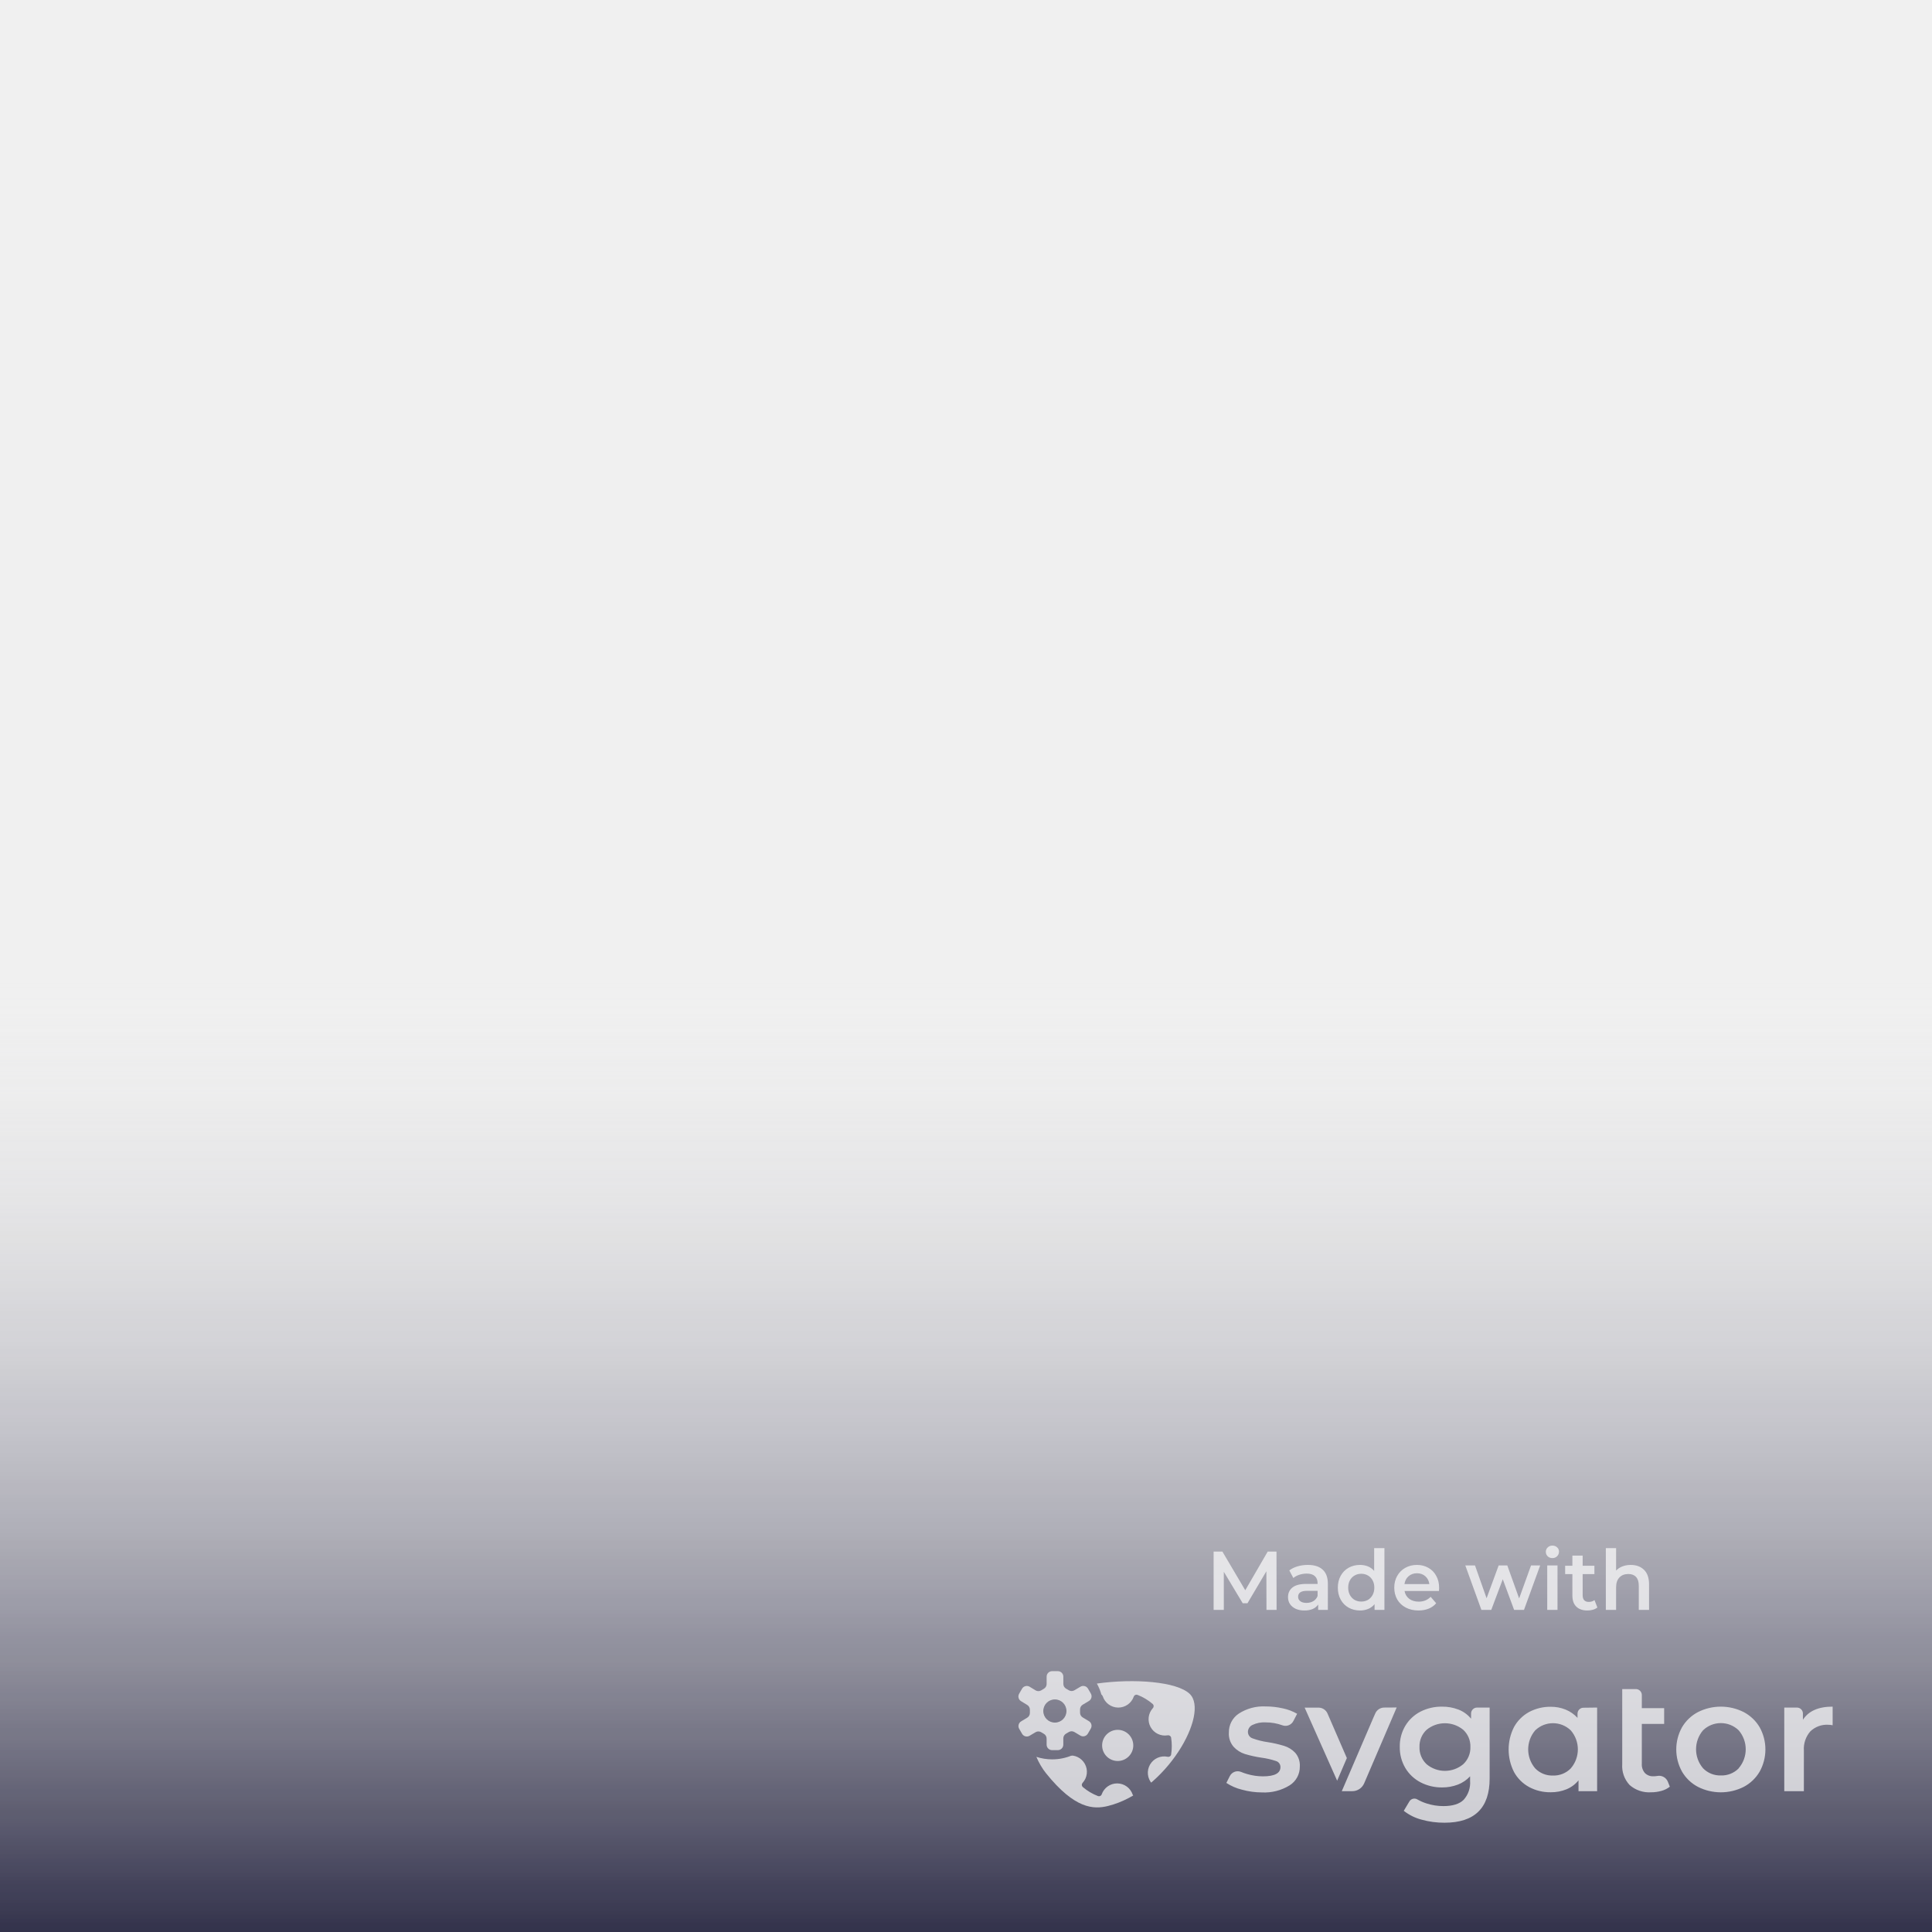
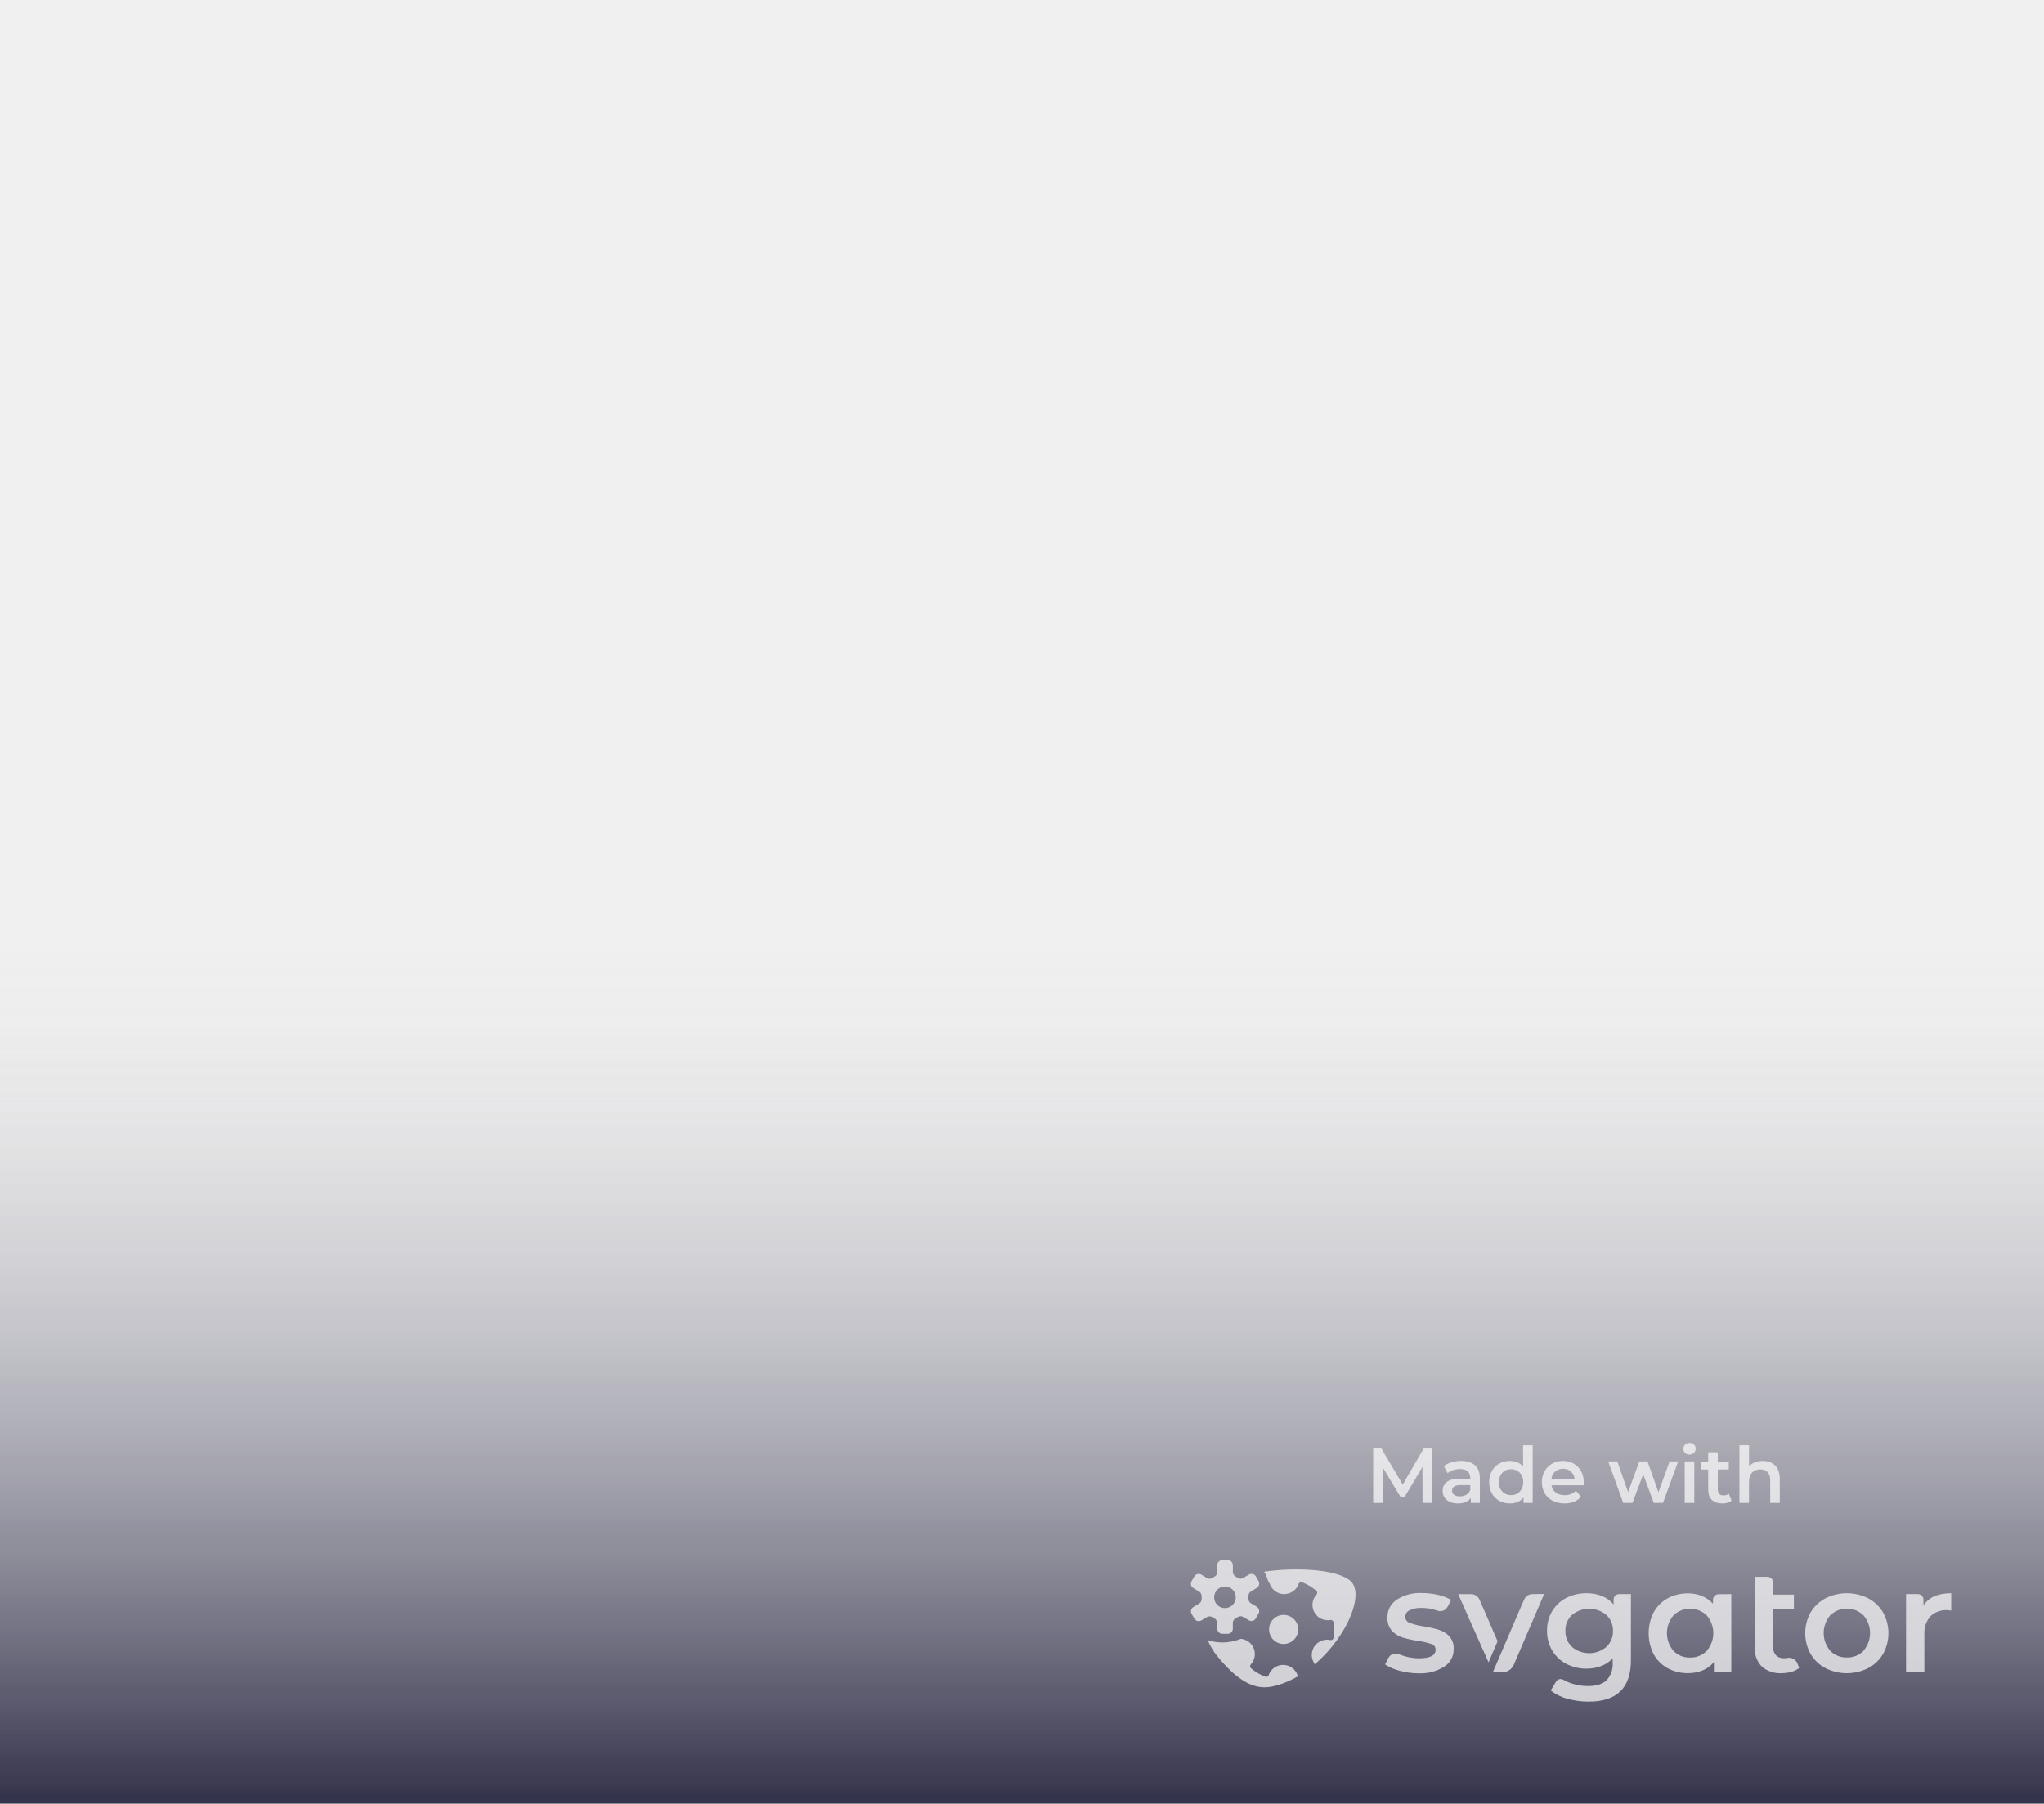
- <svg xmlns="http://www.w3.org/2000/svg" id="ehuS2q4elZr1" viewBox="0 0 800 800" shape-rendering="geometricPrecision" text-rendering="geometricPrecision" project-id="751fd2c6032d4d6887d4ef8693bf07d3" export-id="3ed5ab90b26f41e295ac62d62e12dc77" cached="false">
+ <svg xmlns="http://www.w3.org/2000/svg" id="e9OwXTdPW2S1" viewBox="0 0 1133 1000" shape-rendering="geometricPrecision" text-rendering="geometricPrecision" project-id="ba790b1b00ab401c9b96d44f4756e063" export-id="21e2dd92a40b4c918b6ef51eb252ff99" cached="false">
  <defs>
-     <filter id="ehuS2q4elZr3-filter" x="-150%" y="-150%" width="400%" height="400%">
-       <feComponentTransfer id="ehuS2q4elZr3-filter-opacity-0" result="result">
-         <feFuncA id="ehuS2q4elZr3-filter-opacity-0-A" type="table" tableValues="0 1" />
-       </feComponentTransfer>
-     </filter>
-     <filter id="ehuS2q4elZr5-filter" x="-150%" y="-150%" width="400%" height="400%">
-       <feGaussianBlur id="ehuS2q4elZr5-filter-blur-0" stdDeviation="1,0" result="result" />
-     </filter>
-     <linearGradient id="ehuS2q4elZr7-fill" x1="0.5" y1="0" x2="0.5" y2="1" spreadMethod="pad" gradientUnits="objectBoundingBox" gradientTransform="translate(0 0)">
-       <stop id="ehuS2q4elZr7-fill-0" offset="0%" stop-color="rgba(255,255,255,0)" />
-       <stop id="ehuS2q4elZr7-fill-1" offset="100%" stop-color="#010022" />
+     <linearGradient id="e9OwXTdPW2S11-fill" x1="0.5" y1="0" x2="0.5" y2="1" spreadMethod="pad" gradientUnits="objectBoundingBox" gradientTransform="translate(0 0)">
+       <stop id="e9OwXTdPW2S11-fill-0" offset="0%" stop-color="rgba(255,255,255,0)" />
+       <stop id="e9OwXTdPW2S11-fill-1" offset="100%" stop-color="#010022" />
    </linearGradient>
  </defs>
-   <g transform="matrix(2.718191 0 0 2.718181 114.783-27.34605)">
-     <path id="ehuS2q4elZr3" d="M184.98,16.4q-3.04,2.76-3.04,8.86c0,2.18-.823,17.127.907,18.797c1.73,1.66,5.513-9.997,7.983-8.917c2.48,1.06-7.474,10.783-4.974,11.803s5.22-7.724,6.94-6.264c1.699,1.31,11.775-7.424,14.424,6.281.761,3.937-12.889-7.325-7.669,1.334c2.702,9.028-6.026,11.047-8.721,8.045-1.977-2.203,2.548-7.169.569-9.024C189.356,45.4,183,51.95,182.14,48.5l-1.79.76q1.24,4.91,4.39,7.45.26.2.53.39c2.39,1.69,5.68,2.54,9.86,2.54c5.12,0,6.19-7.608,8.29-9.688c2.12-2.09,5.72,1.278,5.72-2.992c0-2.17-.86-4.09-2.59-5.75-1.72-1.66-3.83-3.03-6.33-4.09-2.5-1.07-4.99-2.12-7.47-3.14-2.47-1.03-7.102-1.873-6.341-3.987.629-1.748,6.241,2.679,6.141.798-.113-2.124-3.809-2.021-4.729-5.22-.411-1.429,1.594-3.495,2.764-4.115c1.18-.61,6.865.394,8.045.184q1.77-.33-3.38-6.16c2.48,0,4.56.58,6.25,1.73s1.867,3.364,1.49,5.474c-.456,2.555-9.919,1.469-8.966,3.439.41.848,3.13,3.611,5.466,3.194c2.2-.393,8.287-2.943,8.966-5.773q.626-2.607-5.266-7.424c-2-1.71-4.65-2.56-7.94-2.56-4.69,0-8.08.91-10.17,2.75q-.05.04-.1.09ZM58.33,51.736c-2.669,5.83-5.194-3.647-14.415-1.118C41.394,51.309,41.53,59,41.53,59h26.31c0,0-12.394-44.883-16.33-44.86C48.205,14.159,35.2,59,35.2,59h2.05c0,0,3.087-17.948,15.613-17.951c11.911-.003,7.985,5.19,5.468,10.687ZM33.09,59c0,0,.71-18.058-2.72-20.561-4.354-3.177-12.236,15.264-16.031,10.438-6.529-8.303,14.238-27.625,6.089-34.049C15.341,10.817,6.34,14.2,6.34,14.2v44.8h26.75Zm42.24,0h10.24c5.71,0,9.98-1.12,12.79-3.36q1.74-1.39,2.76-3.18q1.46-2.56,1.46-5.95c0-5.42-2.6-9.1-7.8-11.06q2.5-1.4,3.84-3.53q1.54-2.46,1.54-5.88c0-3.76-1.43-6.67-4.3-8.73Q91.58,14.2,83.13,14.2h-7.8v44.8Zm41.01-23.43c6.079,12.775,15.623,13.972,19.02,0c.136-.56.321-1.442,0-1.92-1.114-1.661-4.529,1.451-6.169-2.53C126.036,23.461,151.776,15.908,140.61,14.2c-2.915-.446-28.22,0-28.22,0v44.8h26.75c0,0,.072-1.356,0-1.93-1.549-12.324-13.14,2.135-18.068-3.458-7.744-8.789-10.553-26.591-1.867-35.278c4.591-4.591,4.767-2.303,6.999,2.24C129.857,28.007,114.026,30.708,116.34,35.57ZM176,59c0,0,4.523.203,4.304-1.197-.955-6.12-3.237-31.078-20.396-5.451-6.883,10.28-12.968-29.409,4.366-36.393C171.555,13.026,149.25,14.2,149.25,14.2v44.8h26.75ZM91.07,56.6c-1.67.32-1.842-4.191-3.335-4.924-1.616-.794-3.927,2.213-5.545.308-6.993-8.232-7.478-15.54,2.65-22.492c11.14-7.647-11.577-12.734-4.167-13.41C96.169,14.67,98.24,19.43,98.24,26.04c0,3.54-3.976,4.701-5.011,7.179-4.49,10.751-6.615-1.316-8.306,1.99-1.986,3.883,3.107,5.841,3.107,5.841c2.287.847,6.016.504,6.016,2.761-0,4.59-3.179,7.01-1.225,8.011c1.502.769,5.02-1.714,6.02-.209q.349.525-.882,1.908-.93.88-2.13,1.48c-1.51.75-3.1,1.28-4.76,1.6Z" transform="translate(-1.528194-.054738)" opacity="0" filter="url(#ehuS2q4elZr3-filter)" fill="#fff" fill-rule="evenodd" />
-     <g id="ehuS2q4elZr4" transform="matrix(.819152 0.573576-.573576 0.819152 46.14033-144.2498)" opacity="0">
-       <path d="M198.8,66.71l-5.03,27.43c0,0,2.35.83,4.18-.51c1.84-1.35,4.25-21.9,4.25-21.9s.09-2.08-3.4-5.02Z" filter="url(#ehuS2q4elZr5-filter)" fill="#fff" fill-opacity="0.15" stroke-linecap="round" stroke-linejoin="round" />
-       <path d="M179.79,88.3l3.01-19.42c.08-.52.25-.99.52-1.43s.61-.82,1.03-1.12c.07-.05.14-.1.21-.14l8.5-5.4c.22-.15.46-.24.72-.3.26-.05.52-.06.78-.02.27.04.51.13.74.26.24.13.44.29.61.5l2.3,2.74c.24-.56.41-1.14.5-1.74.24-1.5-.02-2.97-.71-4.15-.65-1.12-1.63-1.83-2.76-2.01-2.38-.37-4.7,1.79-5.17,4.82-.03.11-.07.22-.14.32-.06.1-.14.18-.24.25s-.21.11-.32.14c-.12.03-.23.03-.35.01s-.23-.05-.33-.11-.19-.14-.26-.24c-.07-.09-.13-.19-.16-.31-.03-.11-.04-.23-.03-.34.64-4.04,3.91-6.89,7.3-6.37c1.69.26,3.13,1.29,4.08,2.9.9,1.54,1.24,3.45.94,5.37-.16,1.07-.51,2.07-1.05,3l2.88,3.44c.36.43.61.92.76,1.46.16.54.19,1.09.1,1.64l-3.02,19.43c-.09.61-.3,1.18-.62,1.71-.32.52-.73.97-1.23,1.33-.5.37-1.05.62-1.64.77-.6.14-1.21.17-1.82.08l-11.26-1.75c-.3-.05-.59-.12-.88-.23-.29-.1-.56-.24-.82-.4-.26-.15-.51-.34-.73-.54-.23-.21-.43-.44-.61-.69-.18-.24-.33-.51-.46-.78-.13-.28-.23-.57-.3-.87-.07-.29-.11-.6-.13-.9-.01-.31.01-.61.06-.91Zm4.16,3.47l11.27,1.75c.37.06.73.04,1.09-.04.36-.09.69-.24.99-.46s.55-.49.74-.81c.19-.31.32-.66.37-1.02l3.02-19.43c.04-.29.03-.58-.05-.86s-.21-.54-.4-.76l-2.61-3.11c-.11.11-.22.22-.34.32-.17.16-.35.31-.53.44-1.28.93-2.75,1.32-4.22,1.09-.12-.02-.23-.06-.34-.12-.1-.07-.19-.15-.27-.25-.07-.1-.12-.21-.15-.33s-.03-.24-.01-.36c.01-.12.06-.23.12-.34s.15-.2.24-.27c.1-.07.21-.12.33-.15s.24-.04.37-.02c1.12.18,2.26-.2,3.24-1.07.13-.12.25-.25.37-.37l-2.67-3.18c-.06-.06-.12-.1-.21-.12-.08-.01-.16.01-.23.05l-8.51,5.4c-.03.03-.08.05-.11.07-.46.34-.74.78-.83,1.34l-3.01,19.42c-.02.18-.03.36-.03.55.01.18.04.36.08.54s.1.35.18.52c.08.16.17.32.28.47s.23.28.37.41c.13.12.28.23.43.33.16.09.33.17.5.24.17.06.35.11.53.13Z" fill="#fff" />
-     </g>
+   <g transform="matrix(1.027292 0.033437-.030949 0.950849 875.3571 349.7295)">
+     <path id="e9OwXTdPW2S3" d="M0.298,17.054L2.875,0.403c.062-.448.216-.849.448-1.219.231-.386.525-.71.88-.972.062-.031.108-.077.17-.123l7.284-4.614c.201-.123.401-.216.633-.262.216-.046.448-.046.664-.015.231.031.432.108.633.216.201.123.37.262.525.432l1.975,2.346c.201-.478.355-.972.432-1.481.201-1.296-.031-2.546-.617-3.565-.556-.957-1.404-1.559-2.361-1.713-2.052-.324-4.028,1.528-4.429,4.12-.031.108-.062.201-.123.278-.062.093-.123.154-.216.216-.077.062-.17.093-.262.123-.108.015-.201.015-.309,0-.093-.015-.185-.046-.278-.093s-.154-.123-.231-.201c-.062-.077-.108-.17-.123-.262-.031-.093-.046-.201-.031-.293.556-3.472,3.349-5.91,6.265-5.463c1.435.231,2.67,1.096,3.488,2.485.772,1.327,1.065,2.963.802,4.614-.139.91-.432,1.759-.895,2.562L19.665,0.465c.309.37.525.787.648,1.25.139.463.154.926.093,1.404L17.813,19.77c-.077.525-.262,1.018-.525,1.466-.278.448-.633.833-1.065,1.142-.417.309-.895.54-1.404.664s-1.034.139-1.559.062L3.616,21.607c-.262-.046-.509-.108-.756-.201-.247-.077-.478-.201-.71-.339-.216-.123-.432-.293-.617-.463-.201-.185-.37-.37-.525-.586s-.293-.432-.401-.679c-.108-.231-.185-.478-.247-.741-.062-.247-.108-.509-.108-.772-.015-.262,0-.525.046-.772Zm3.565,2.978l9.66,1.497c.309.046.617.031.926-.046s.602-.201.849-.386c.262-.201.478-.417.633-.694.17-.278.278-.571.324-.88L18.832,2.872c.046-.247.031-.494-.031-.741-.077-.231-.185-.463-.355-.648l-2.222-2.67c-.108.093-.201.201-.293.278-.154.139-.309.262-.463.386-1.096.802-2.346,1.127-3.611.926-.108-.015-.201-.046-.293-.108-.093-.046-.17-.123-.231-.201-.062-.093-.108-.185-.123-.293-.031-.093-.031-.201-.015-.309.015-.093.046-.201.108-.293.046-.093.123-.154.201-.231.093-.062.185-.093.293-.123.093-.031.201-.031.309-.015.957.154,1.944-.17,2.778-.926.108-.093.216-.201.309-.309L12.906,-5.137c-.046-.046-.108-.077-.17-.093-.077-.015-.139,0-.201.046L5.236,-0.569c-.031.031-.062.046-.093.062-.401.293-.633.679-.71,1.157L1.857,17.286c-.015.154-.031.309-.031.478.015.154.031.309.077.463.031.154.077.293.154.448.062.139.139.262.231.401.093.123.201.247.324.339.108.108.231.201.37.293.139.077.278.139.417.201.154.046.309.093.463.123Z" transform="matrix(-.763962 3.312141-3.312141-.763962-25.96277-362.1984)" opacity="0" fill="#fff" />
  </g>
-   <rect id="ehuS2q4elZr7" style="mix-blend-mode:multiply" width="800" height="400" rx="0" ry="0" transform="matrix(1 0 0 1 0 400)" opacity="0.8" fill="url(#ehuS2q4elZr7-fill)" stroke-width="0" />
-   <g id="ehuS2q4elZr8" transform="matrix(2.285714 0 0 2.285714 411.4286 640)">
-     <path id="ehuS2q4elZr9" d="M100.296,3.591h1.861v8.057h-1.861v-8.057Zm.938-1.328c-.338,0-.62-.106-.849-.317-.228-.221-.343-.493-.343-.815s.114-.588.343-.8c.228-.221.511-.332.849-.332s.62.106.849.317c.228.201.343.458.343.769c0,.332-.114.614-.343.845-.218.221-.501.332-.849.332Zm17.508,4.767v4.617h-1.861v-4.376c0-.704-.164-1.232-.491-1.584-.328-.362-.794-.543-1.399-.543-.685,0-1.226.211-1.623.634-.397.412-.596,1.011-.596,1.796v4.074h-1.861v-11.195h1.861v4.074c.308-.332.685-.583,1.132-.754.457-.181.963-.272,1.519-.272c1.003,0,1.807.297,2.412.89.605.593.908,1.474.908,2.64h-0ZM107.592,11.755c-.873,0-1.548-.231-2.025-.694-.477-.463-.715-1.137-.715-2.022v-3.878h-1.31v-1.509h1.31v-1.841h1.861v1.841h2.129v1.509h-2.129v3.832c0,.392.094.694.283.905.189.201.462.302.819.302.417,0,.764-.111,1.042-.332l.521,1.343c-.218.181-.486.317-.804.407-.308.091-.635.136-.983.136v0Zm-13.296-.106L92.242,6.097L90.157,11.649h-1.787L85.453,3.592h1.757l2.099,5.945l2.189-5.945h1.563l2.144,5.975l2.159-5.975h1.653l-2.933,8.057h-1.787ZM80.712,7.664c0,.131-.01.317-.03.558h-6.238c.109.593.392,1.066.849,1.418.466.342,1.042.513,1.727.513.873,0,1.593-.292,2.159-.875l.998,1.162c-.357.433-.809.759-1.355.981s-1.161.332-1.846.332c-.873,0-1.643-.176-2.308-.528-.665-.352-1.181-.84-1.548-1.464-.357-.634-.536-1.348-.536-2.143c0-.785.174-1.489.521-2.112.357-.634.849-1.127,1.474-1.479s1.33-.528,2.114-.528c.774,0,1.464.176,2.07.528.615.342,1.092.83,1.429,1.464.347.624.521,1.348.521,2.173l-0-0ZM76.692,5.009c-.596,0-1.102.181-1.519.543-.407.352-.655.825-.744,1.418h4.511c-.079-.583-.323-1.056-.729-1.418-.407-.362-.913-.543-1.519-.543ZM69.016,11.648v-1.041c-.308.382-.69.669-1.146.86-.447.191-.943.287-1.489.287-.764,0-1.454-.171-2.07-.513-.605-.342-1.082-.825-1.429-1.448-.347-.634-.521-1.358-.521-2.173s.174-1.534.521-2.158c.347-.624.824-1.106,1.429-1.448C64.927,3.671,65.617,3.5,66.381,3.5c.526,0,1.007.091,1.444.272s.809.453,1.117.815v-4.134h1.861v11.195h-1.787Zm-.357-2.701c.208-.382.313-.825.313-1.328s-.104-.946-.313-1.328c-.208-.382-.491-.674-.849-.875-.357-.211-.759-.317-1.206-.317-.447,0-.849.106-1.206.317-.357.201-.64.493-.849.875s-.313.825-.313,1.328.104.946.313,1.328.491.679.849.89c.357.201.759.302,1.206.302.447,0,.849-.101,1.206-.302.357-.211.64-.508.849-.89ZM56.937,3.5c1.171,0,2.065.287,2.68.86.625.563.938,1.418.938,2.565v4.723h-1.757v-.981c-.228.352-.556.624-.983.815-.417.181-.923.272-1.519.272s-1.117-.101-1.563-.302c-.447-.211-.794-.498-1.042-.86-.238-.372-.357-.79-.357-1.252c0-.724.263-1.303.789-1.735.536-.443,1.375-.664,2.516-.664h2.055v-.121c0-.563-.169-.996-.506-1.298-.328-.302-.819-.453-1.474-.453-.447,0-.888.07-1.325.211-.427.141-.789.337-1.087.588l-.73-1.373c.417-.322.918-.568,1.504-.739s1.206-.257,1.861-.257l0.0 0Zm-.253,6.88c.467,0,.878-.106,1.236-.317.367-.221.625-.533.774-.935v-.935h-1.921c-1.072,0-1.608.357-1.608,1.071c0,.342.134.614.402.815s.64.302,1.117.302h0Zm-10.691.061h-.864l-3.424-5.703v6.91h-1.846v-10.562h1.593l4.139,7.001l4.065-7.001h1.593l.015,10.562h-1.831l-.015-7.001-3.424,5.794Zm63.341,18.899v15.15h-3.372v-1.962c-.578.712-1.324,1.268-2.172,1.617-.906.368-1.876.552-2.853.54-1.38.024-2.742-.308-3.957-.963-1.137-.626-2.074-1.563-2.7-2.7-1.304-2.564-1.304-5.596,0-8.16.628-1.136,1.564-2.072,2.7-2.7c1.215-.653,2.578-.984,3.957-.963.925-.009,1.843.166,2.7.513.817.335,1.55.847,2.145,1.5v-.762c0-.286.114-.561.316-.764s.477-.316.764-.316l2.472-.03Zm-4.767,11.01c1.702-1.974,1.702-4.896,0-6.87-1.8-1.744-4.659-1.744-6.459,0-1.685,1.98-1.685,4.89,0,6.87.841.872,2.011,1.347,3.222,1.308c1.214.039,2.388-.434,3.237-1.302v-.006Zm17.94,3.324c-.451.355-.969.615-1.524.762-.614.172-1.249.258-1.887.255-1.41.091-2.799-.379-3.864-1.308-.962-1.023-1.452-2.403-1.35-3.804v-13.59h2.469c.286,0,.561.114.764.316s.316.477.316.764v2.379h4.047v2.853h-4.047v7.2c-.044.614.154,1.222.552,1.692.406.41.968.628,1.545.597.226.001.452-.017.675-.054.81-.17,1.625.262,1.941,1.026l.363.912Zm5.079.027c-1.2-.634-2.198-1.592-2.88-2.766-1.38-2.494-1.38-5.522,0-8.016.685-1.167,1.683-2.12,2.88-2.751c2.615-1.326,5.704-1.326,8.319,0c1.197.632,2.194,1.584,2.88,2.751c1.38,2.494,1.38,5.522,0,8.016-.682,1.174-1.68,2.132-2.88,2.766-2.615,1.326-5.704,1.326-8.319,0Zm7.392-3.369c1.702-1.974,1.702-4.896,0-6.87-1.8-1.744-4.659-1.744-6.459,0-1.685,1.98-1.685,4.89,0,6.87.841.872,2.011,1.347,3.222,1.308c1.211.044,2.384-.42,3.237-1.281v-.027Zm17.022-11.16v3.372c-.271-.054-.546-.083-.822-.087-1.194-.067-2.362.368-3.222,1.2-.835.96-1.254,2.211-1.167,3.48v7.353h-3.552v-15.15h2.298c.286,0,.561.114.764.316s.316.477.316.764v1.134c1.014-1.588,2.809-2.382,5.385-2.382Zm-107.022,15.042c-1-.244-1.95-.657-2.811-1.221l.621-1.233c.374-.74,1.251-1.073,2.022-.768.374.155.757.288,1.146.399.918.269,1.869.407,2.826.411c2.118,0,3.179-.557,3.183-1.671.014-.511-.319-.966-.81-1.107-.844-.282-1.713-.483-2.595-.6-1.033-.149-2.054-.374-3.054-.675-.775-.249-1.472-.695-2.022-1.296-.611-.711-.921-1.632-.864-2.568-.03-1.383.649-2.685,1.8-3.453c1.447-.932,3.15-1.386,4.869-1.296c1.054 0,2.105.119,3.132.354.902.189,1.769.519,2.568.978l-.675,1.296c-.363.73-1.216,1.072-1.983.795-.985-.36-2.026-.541-3.075-.534-.818-.048-1.635.114-2.373.471-.483.223-.797.701-.81,1.233-.01.547.341,1.036.864,1.2.875.316,1.779.543,2.7.675c1.008.151,2.004.377,2.979.675.77.234,1.467.664,2.022,1.248.596.692.897,1.591.837,2.502.021,1.38-.68,2.671-1.848,3.405-1.505.927-3.257,1.374-5.022,1.281-1.226-.003-2.446-.171-3.627-.501Zm44.883-14.874v12.858c0,5.336-2.724,8.004-8.172,8.004-1.401.008-2.796-.178-4.146-.552-1.178-.305-2.281-.852-3.237-1.605l1.026-1.713c.306-.493.952-.645,1.446-.342.518.293,1.065.533,1.632.714.996.325,2.037.489,3.084.486c1.664,0,2.884-.378,3.66-1.134.846-.947,1.268-2.199,1.167-3.465v-.795c-.611.664-1.368,1.178-2.211,1.5-.914.349-1.886.523-2.865.513-1.356.018-2.696-.299-3.9-.924-1.142-.592-2.097-1.491-2.757-2.595-.682-1.16-1.03-2.486-1.005-3.831-.027-1.341.321-2.662,1.005-3.816.66-1.096,1.613-1.985,2.751-2.568c1.208-.613,2.546-.921,3.9-.9c1.025-.014,2.044.169,3,.54.881.345,1.659.911,2.259,1.644v-.936c0-.286.114-.561.316-.764s.477-.316.764-.316l2.283-.003Zm-4.782,10.263c.866-.808,1.34-1.951,1.299-3.135.036-1.171-.436-2.3-1.296-3.096-1.929-1.588-4.713-1.588-6.642,0-.856.797-1.326,1.926-1.287,3.096-.044,1.182.425,2.325,1.287,3.135c1.922,1.605,4.717,1.605,6.639,0Zm-12.057-10.278l-5.892,13.743c-.369.861-1.214,1.42-2.151,1.422h-1.902l5.763-13.404.3-.675c.283-.652.927-1.073,1.638-1.071l2.244-.015Zm-10.785,13.263l-5.889-13.236h2.511c.718-.001,1.367.43,1.644,1.092l3.492,8.046-1.758,4.098Z" opacity="0.7" clip-rule="evenodd" fill="#fff" fill-rule="evenodd" />
-     <g id="ehuS2q4elZr10" transform="matrix(.3 0 0 0.3-18.12243-25.9059)" opacity="0.7" mask="url(#ehuS2q4elZr12)">
-       <path id="ehuS2q4elZr11" d="M129.5,243.584c-8.76,2.18-20.08,1.79-37.33-19.63-2.358-2.928-4.382-6.363-5.934-10.028c3.008.979,6.219,1.508,9.554,1.508c17.032,0,30.84-13.808,30.84-30.84c0-5.42-1.398-10.514-3.854-14.939c22.541-3.148,48.247-1.187,56.014,6.199c12.32,11.73-14.11,59.03-49.29,67.73Z" fill="#fff" />
-       <mask id="ehuS2q4elZr12" mask-type="alpha" x="-150%" y="-150%" height="400%" width="400%">
-         <path id="ehuS2q4elZr13" d="M78.375,207.039c0-31.46,25.503-56.963,56.963-56.963s56.963,25.503,56.963,56.963-25.503,56.963-56.963,56.963-56.963-25.503-56.963-56.963Zm89.235-4.715c-.168-.939-1.06-1.567-2-1.41h-.06c-4.154.716-8.305-1.283-10.336-4.977s-1.494-8.27,1.336-11.393c.33-.33.516-.778.516-1.245s-.186-.915-.516-1.245l-.11-.1c-2.707-2.319-5.787-4.161-9.11-5.45-.436-.173-.923-.165-1.353.023s-.767.539-.937.977v.06c-1.404,3.987-5.188,6.639-9.414,6.598s-7.959-2.765-9.286-6.778c-.134-.449-.442-.826-.855-1.048s-.897-.269-1.345-.132h-.11c-3.264,1.214-6.312,2.942-9.03,5.12-.373.282-.619.701-.683,1.164s.06.933.343,1.306l.1.12c2.683,3.224,3.038,7.791.884,11.391s-6.345,5.448-10.454,4.609c-.456-.104-.935-.023-1.331.227s-.676.647-.779,1.103v.09c-.554,3.438-.554,6.942,0,10.38.064.465.312.885.687,1.167s.848.402,1.313.333h.11c4.154-.716,8.305,1.283,10.336,4.977s1.494,8.27-1.336,11.393c-.33.33-.516.778-.516,1.245s.186.915.516,1.245l.11.1c2.709,2.308,5.789,4.14,9.11,5.42.436.173.923.165,1.353-.023s.767-.539.937-.977v-.06c1.408-3.973,5.182-6.615,9.397-6.579s7.943,2.743,9.283,6.739c.134.449.442.826.855,1.048s.897.269,1.345.132h.11c3.304-1.225,6.387-2.978,9.13-5.19.372-.287.613-.71.672-1.175s-.072-.935-.362-1.305l-.1-.12c-2.83-3.196-3.287-7.848-1.134-11.534s6.43-5.572,10.604-4.676c.93.233,1.874-.33,2.11-1.26v-.09c.535-3.379.535-6.821,0-10.2Zm-41.67,4.69c0-5.197,4.213-9.41,9.41-9.41s9.41,4.213,9.41,9.41-4.213,9.41-9.41,9.41-9.41-4.213-9.41-9.41Z" fill="#d2dbed" stroke-width="0" />
+   <g transform="translate(74.63278-322.4566)">
+     <path id="e9OwXTdPW2S5" d="M2.08,15.425c0-5.154,1.302-8.873,3.905-11.158s6.827-3.427,12.672-3.427c4.091,0,7.385,1.063,9.883,3.188s6.56,6.819,7.412,11.397c.915,4.29,1.46,11.906-3.268,13.215-3.286.939-9.089,0-10.042-3.026-.781-2.631-1.302-5.87.395-11.034c1.204-3.198,2.651-4.164,2.374-5.357-.766-1.731-1.103-1.881-5.156-2.371-.581-.059-1.292-.104-2.974-.085-.889 0-1.065.039-1.801.335-1.311.893-2.604,1.701-3.492,3.857s-.668,2.953-.776,4.835c-.135,2.334.933,5.436,1.59,7.486.637,1.236,1.692,2.333,2.746,2.983s6.163,2.577,9.245,3.905c3.135,1.328,5.765,3.029,7.89,5.101c2.178,2.072,3.268,4.463,3.268,7.173c0,5.313-1.328,9.272-3.985,11.875-2.603,2.603-7.093,3.905-13.469,3.905-5.207,0-9.298-1.036-12.273-3.108-2.975-2.125-5.021-5.393-6.137-9.803-1.331-10.185,6.203-12.709,13.07-6.208c3.183,6.932-.015,4.968,2.391,10.906c1.751,2.804,2.795,3.677,6.853,3.604c4.3.069,5.722-.694,7.891-3.818.738-1.133,1.105-2.34.933-4.623-.169-2.248-1.803-4.827-2.443-5.441-2.583-3.069-3.094-3.504-6.828-5.728-3.657-2.046-4.168-2.557-8.797-6.304s-5.712-3.029-7.89-5.101c-2.125-2.072-3.188-4.463-3.188-7.173Z" transform="matrix(3.31111 0 0 3.31111 809.0535 348.4183)" opacity="0" fill="#fff" />
+     <path id="e9OwXTdPW2S6" d="M30.636,38.748c4.896,2.039,1.723,12.37 0,19.434h-30.132C1.087,35.751,-0.942,8.089,2.974,4.817C17.504,0.732,20.142,3.644,15.104,8.745C-3.019,25.795,4.856,54.277,10.788,53.321c6.64-.957,16.107-8.746,19.848-14.573Z" transform="matrix(3.31111 0 0 3.31111 671.4334 348.6331)" opacity="0" fill="#fff" />
+     <path id="e9OwXTdPW2S7" d="M63.542,102.661c-14.168-3.219-27.88-14.94-25.338-24.321c7.107-13.931,16.764-38.517,16.313-50.888-4.02-10.112-16.145-6.875-23.602-0-6.136,41.311-13.455,108.186-8.33,134.276c22.38,6.842,39.814-4.34,47.205-13.627c23.032-14.792,33.973,20.823,44.171,42.698h-113.457v-190c43.094-2.437,79.611-1.116,98.396,7.917-7.775,23.635-20.621,50.514-44.383,64.125c11.013-2.1,26.059,5.591,32.974,12.139-1.086,9.796-12.409,19.287-23.949,17.681Z" transform="translate(511.496 350.482)" opacity="0" fill="#fff" />
+     <path id="e9OwXTdPW2S8" d="M13.62,58.183h-13.116C-1.933,33.263,0.597,6.808,8.295,3.26c2.685-1.076,2.461-1.608,9.682-1.532c3.346.704,5.246.211,8.841,3.089c3.662,2.623,5.485,6.339,5.492,11.149.008,5.488-12.298,11.361-11.754,13.24-.318,1.171,14.869,6.052,14.869,12.992c0,4.919-1.803,8.826-5.41,11.722-3.607,2.842-9.072,4.263-16.395,4.263Zm-1.349-7.039c2.608-.25,2.86-.231,4.991-.614c2.131-.437,2.318-.432,4.23-1.361c1.967-.984,3.616-2.041,4.709-3.899s1.98-2.883.478-4.966c-1.677-2.325-2.009-2.96-5.031-3.37-5.168-.343-8.344,1.474-11.317-.125s3.014-8.214,8.544-11.331c4.92-2.643,5.584-5.166,5.314-8.555-.179-2.245-1.579-4.869-3.766-5.717-1.777-.547-4.941-.167-7.198,2.569-.96,1.141-17.836,26.468-7.128,35.219.986,1.004,4.023,2.081,6.173,2.15Z" transform="matrix(3.31111 0 0 3.31111 356.3755 348.6331)" opacity="0" fill="#fff" />
+     <path id="e9OwXTdPW2S9" d="M11.639,48.877c3.529,2.096,11.149,3.525,16.044,1.52c3.093-2.555,4.516-8.356,1.419-11.973C17.889,29.168,6.335,42.308,3.347,58.087h-2.619L21.602,0.704c8.86,13.423,20.085,41.589,20.874,57.383h-33.643c-1.54-2.6-1.075-7.205,2.807-9.209Z" transform="matrix(3.31111 0 0 3.31111 187.091 348.951)" opacity="0" fill="#fff" />
+     <path id="e9OwXTdPW2S10" d="M35.628,45.458c4.996,2.397,4.698,14.832,5.821,23.908h-40.945C-0.564,50.468,-0.158,16.146,2.167,0.8c3.991-6.329,24.637-6.372,20.818-0C9.2,22.109,7.134,56.598,12.506,58.2c6.85,1.921,14.746-15.117,23.122-12.742Z" transform="matrix(2.771039 0 0 2.771039 63.84669 349.0652)" opacity="0" fill="#fff" />
+   </g>
+   <rect id="e9OwXTdPW2S11" style="mix-blend-mode:multiply" width="1133" height="500" rx="0" ry="0" transform="matrix(1 0 0 1 0 500)" opacity="0.8" fill="url(#e9OwXTdPW2S11-fill)" stroke-width="0" />
+   <g id="e9OwXTdPW2S12" transform="matrix(2.857143 0 0 2.857143 647.2857 800)">
+     <path id="e9OwXTdPW2S13" d="M100.296,3.591h1.861v8.057h-1.861v-8.057Zm.938-1.328c-.338,0-.62-.106-.849-.317-.228-.221-.343-.493-.343-.815s.114-.588.343-.8c.228-.221.511-.332.849-.332s.62.106.849.317c.228.201.343.458.343.769c0,.332-.114.614-.343.845-.218.221-.501.332-.849.332Zm17.508,4.767v4.617h-1.861v-4.376c0-.704-.164-1.232-.491-1.584-.328-.362-.794-.543-1.399-.543-.685,0-1.226.211-1.623.634-.397.412-.596,1.011-.596,1.796v4.074h-1.861v-11.195h1.861v4.074c.308-.332.685-.583,1.132-.754.457-.181.963-.272,1.519-.272c1.003,0,1.807.297,2.412.89.605.593.908,1.474.908,2.64h-0ZM107.592,11.755c-.873,0-1.548-.231-2.025-.694-.477-.463-.715-1.137-.715-2.022v-3.878h-1.31v-1.509h1.31v-1.841h1.861v1.841h2.129v1.509h-2.129v3.832c0,.392.094.694.283.905.189.201.462.302.819.302.417,0,.764-.111,1.042-.332l.521,1.343c-.218.181-.486.317-.804.407-.308.091-.635.136-.983.136v0Zm-13.296-.106L92.242,6.097L90.157,11.649h-1.787L85.453,3.592h1.757l2.099,5.945l2.189-5.945h1.563l2.144,5.975l2.159-5.975h1.653l-2.933,8.057h-1.787ZM80.712,7.664c0,.131-.01.317-.03.558h-6.238c.109.593.392,1.066.849,1.418.466.342,1.042.513,1.727.513.873,0,1.593-.292,2.159-.875l.998,1.162c-.357.433-.809.759-1.355.981s-1.161.332-1.846.332c-.873,0-1.643-.176-2.308-.528-.665-.352-1.181-.84-1.548-1.464-.357-.634-.536-1.348-.536-2.143c0-.785.174-1.489.521-2.112.357-.634.849-1.127,1.474-1.479s1.33-.528,2.114-.528c.774,0,1.464.176,2.07.528.615.342,1.092.83,1.429,1.464.347.624.521,1.348.521,2.173l-0-0ZM76.692,5.009c-.596,0-1.102.181-1.519.543-.407.352-.655.825-.744,1.418h4.511c-.079-.583-.323-1.056-.729-1.418-.407-.362-.913-.543-1.519-.543ZM69.016,11.648v-1.041c-.308.382-.69.669-1.146.86-.447.191-.943.287-1.489.287-.764,0-1.454-.171-2.07-.513-.605-.342-1.082-.825-1.429-1.448-.347-.634-.521-1.358-.521-2.173s.174-1.534.521-2.158c.347-.624.824-1.106,1.429-1.448C64.927,3.671,65.617,3.5,66.381,3.5c.526,0,1.007.091,1.444.272s.809.453,1.117.815v-4.134h1.861v11.195h-1.787Zm-.357-2.701c.208-.382.313-.825.313-1.328s-.104-.946-.313-1.328c-.208-.382-.491-.674-.849-.875-.357-.211-.759-.317-1.206-.317-.447,0-.849.106-1.206.317-.357.201-.64.493-.849.875s-.313.825-.313,1.328.104.946.313,1.328.491.679.849.89c.357.201.759.302,1.206.302.447,0,.849-.101,1.206-.302.357-.211.64-.508.849-.89ZM56.937,3.5c1.171,0,2.065.287,2.68.86.625.563.938,1.418.938,2.565v4.723h-1.757v-.981c-.228.352-.556.624-.983.815-.417.181-.923.272-1.519.272s-1.117-.101-1.563-.302c-.447-.211-.794-.498-1.042-.86-.238-.372-.357-.79-.357-1.252c0-.724.263-1.303.789-1.735.536-.443,1.375-.664,2.516-.664h2.055v-.121c0-.563-.169-.996-.506-1.298-.328-.302-.819-.453-1.474-.453-.447,0-.888.07-1.325.211-.427.141-.789.337-1.087.588l-.73-1.373c.417-.322.918-.568,1.504-.739s1.206-.257,1.861-.257l0.0 0Zm-.253,6.88c.467,0,.878-.106,1.236-.317.367-.221.625-.533.774-.935v-.935h-1.921c-1.072,0-1.608.357-1.608,1.071c0,.342.134.614.402.815s.64.302,1.117.302h0Zm-10.691.061h-.864l-3.424-5.703v6.91h-1.846v-10.562h1.593l4.139,7.001l4.065-7.001h1.593l.015,10.562h-1.831l-.015-7.001-3.424,5.794Zm63.341,18.899v15.15h-3.372v-1.962c-.578.712-1.324,1.268-2.172,1.617-.906.368-1.876.552-2.853.54-1.38.024-2.742-.308-3.957-.963-1.137-.626-2.074-1.563-2.7-2.7-1.304-2.564-1.304-5.596,0-8.16.628-1.136,1.564-2.072,2.7-2.7c1.215-.653,2.578-.984,3.957-.963.925-.009,1.843.166,2.7.513.817.335,1.55.847,2.145,1.5v-.762c0-.286.114-.561.316-.764s.477-.316.764-.316l2.472-.03Zm-4.767,11.01c1.702-1.974,1.702-4.896,0-6.87-1.8-1.744-4.659-1.744-6.459,0-1.685,1.98-1.685,4.89,0,6.87.841.872,2.011,1.347,3.222,1.308c1.214.039,2.388-.434,3.237-1.302v-.006Zm17.94,3.324c-.451.355-.969.615-1.524.762-.614.172-1.249.258-1.887.255-1.41.091-2.799-.379-3.864-1.308-.962-1.023-1.452-2.403-1.35-3.804v-13.59h2.469c.286,0,.561.114.764.316s.316.477.316.764v2.379h4.047v2.853h-4.047v7.2c-.044.614.154,1.222.552,1.692.406.41.968.628,1.545.597.226.001.452-.017.675-.054.81-.17,1.625.262,1.941,1.026l.363.912Zm5.079.027c-1.2-.634-2.198-1.592-2.88-2.766-1.38-2.494-1.38-5.522,0-8.016.685-1.167,1.683-2.12,2.88-2.751c2.615-1.326,5.704-1.326,8.319,0c1.197.632,2.194,1.584,2.88,2.751c1.38,2.494,1.38,5.522,0,8.016-.682,1.174-1.68,2.132-2.88,2.766-2.615,1.326-5.704,1.326-8.319,0Zm7.392-3.369c1.702-1.974,1.702-4.896,0-6.87-1.8-1.744-4.659-1.744-6.459,0-1.685,1.98-1.685,4.89,0,6.87.841.872,2.011,1.347,3.222,1.308c1.211.044,2.384-.42,3.237-1.281v-.027Zm17.022-11.16v3.372c-.271-.054-.546-.083-.822-.087-1.194-.067-2.362.368-3.222,1.2-.835.96-1.254,2.211-1.167,3.48v7.353h-3.552v-15.15h2.298c.286,0,.561.114.764.316s.316.477.316.764v1.134c1.014-1.588,2.809-2.382,5.385-2.382Zm-107.022,15.042c-1-.244-1.95-.657-2.811-1.221l.621-1.233c.374-.74,1.251-1.073,2.022-.768.374.155.757.288,1.146.399.918.269,1.869.407,2.826.411c2.118,0,3.179-.557,3.183-1.671.014-.511-.319-.966-.81-1.107-.844-.282-1.713-.483-2.595-.6-1.033-.149-2.054-.374-3.054-.675-.775-.249-1.472-.695-2.022-1.296-.611-.711-.921-1.632-.864-2.568-.03-1.383.649-2.685,1.8-3.453c1.447-.932,3.15-1.386,4.869-1.296c1.054 0,2.105.119,3.132.354.902.189,1.769.519,2.568.978l-.675,1.296c-.363.73-1.216,1.072-1.983.795-.985-.36-2.026-.541-3.075-.534-.818-.048-1.635.114-2.373.471-.483.223-.797.701-.81,1.233-.01.547.341,1.036.864,1.2.875.316,1.779.543,2.7.675c1.008.151,2.004.377,2.979.675.77.234,1.467.664,2.022,1.248.596.692.897,1.591.837,2.502.021,1.38-.68,2.671-1.848,3.405-1.505.927-3.257,1.374-5.022,1.281-1.226-.003-2.446-.171-3.627-.501Zm44.883-14.874v12.858c0,5.336-2.724,8.004-8.172,8.004-1.401.008-2.796-.178-4.146-.552-1.178-.305-2.281-.852-3.237-1.605l1.026-1.713c.306-.493.952-.645,1.446-.342.518.293,1.065.533,1.632.714.996.325,2.037.489,3.084.486c1.664,0,2.884-.378,3.66-1.134.846-.947,1.268-2.199,1.167-3.465v-.795c-.611.664-1.368,1.178-2.211,1.5-.914.349-1.886.523-2.865.513-1.356.018-2.696-.299-3.9-.924-1.142-.592-2.097-1.491-2.757-2.595-.682-1.16-1.03-2.486-1.005-3.831-.027-1.341.321-2.662,1.005-3.816.66-1.096,1.613-1.985,2.751-2.568c1.208-.613,2.546-.921,3.9-.9c1.025-.014,2.044.169,3,.54.881.345,1.659.911,2.259,1.644v-.936c0-.286.114-.561.316-.764s.477-.316.764-.316l2.283-.003Zm-4.782,10.263c.866-.808,1.34-1.951,1.299-3.135.036-1.171-.436-2.3-1.296-3.096-1.929-1.588-4.713-1.588-6.642,0-.856.797-1.326,1.926-1.287,3.096-.044,1.182.425,2.325,1.287,3.135c1.922,1.605,4.717,1.605,6.639,0Zm-12.057-10.278l-5.892,13.743c-.369.861-1.214,1.42-2.151,1.422h-1.902l5.763-13.404.3-.675c.283-.652.927-1.073,1.638-1.071l2.244-.015Zm-10.785,13.263l-5.889-13.236h2.511c.718-.001,1.367.43,1.644,1.092l3.492,8.046-1.758,4.098Z" opacity="0.7" clip-rule="evenodd" fill="#fff" fill-rule="evenodd" />
+     <g id="e9OwXTdPW2S14" transform="matrix(.3 0 0 0.3-18.12243-25.9059)" opacity="0.7" mask="url(#e9OwXTdPW2S16)">
+       <path id="e9OwXTdPW2S15" d="M129.5,243.584c-8.76,2.18-20.08,1.79-37.33-19.63-2.358-2.928-4.382-6.363-5.934-10.028c3.008.979,6.219,1.508,9.554,1.508c17.032,0,30.84-13.808,30.84-30.84c0-5.42-1.398-10.514-3.854-14.939c22.541-3.148,48.247-1.187,56.014,6.199c12.32,11.73-14.11,59.03-49.29,67.73Z" fill="#fff" />
+       <mask id="e9OwXTdPW2S16" mask-type="alpha" x="-150%" y="-150%" height="400%" width="400%">
+         <path id="e9OwXTdPW2S17" d="M78.375,207.039c0-31.46,25.503-56.963,56.963-56.963s56.963,25.503,56.963,56.963-25.503,56.963-56.963,56.963-56.963-25.503-56.963-56.963Zm89.235-4.715c-.168-.939-1.06-1.567-2-1.41h-.06c-4.154.716-8.305-1.283-10.336-4.977s-1.494-8.27,1.336-11.393c.33-.33.516-.778.516-1.245s-.186-.915-.516-1.245l-.11-.1c-2.707-2.319-5.787-4.161-9.11-5.45-.436-.173-.923-.165-1.353.023s-.767.539-.937.977v.06c-1.404,3.987-5.188,6.639-9.414,6.598s-7.959-2.765-9.286-6.778c-.134-.449-.442-.826-.855-1.048s-.897-.269-1.345-.132h-.11c-3.264,1.214-6.312,2.942-9.03,5.12-.373.282-.619.701-.683,1.164s.06.933.343,1.306l.1.12c2.683,3.224,3.038,7.791.884,11.391s-6.345,5.448-10.454,4.609c-.456-.104-.935-.023-1.331.227s-.676.647-.779,1.103v.09c-.554,3.438-.554,6.942,0,10.38.064.465.312.885.687,1.167s.848.402,1.313.333h.11c4.154-.716,8.305,1.283,10.336,4.977s1.494,8.27-1.336,11.393c-.33.33-.516.778-.516,1.245s.186.915.516,1.245l.11.1c2.709,2.308,5.789,4.14,9.11,5.42.436.173.923.165,1.353-.023s.767-.539.937-.977v-.06c1.408-3.973,5.182-6.615,9.397-6.579s7.943,2.743,9.283,6.739c.134.449.442.826.855,1.048s.897.269,1.345.132h.11c3.304-1.225,6.387-2.978,9.13-5.19.372-.287.613-.71.672-1.175s-.072-.935-.362-1.305l-.1-.12c-2.83-3.196-3.287-7.848-1.134-11.534s6.43-5.572,10.604-4.676c.93.233,1.874-.33,2.11-1.26v-.09c.535-3.379.535-6.821,0-10.2Zm-41.67,4.69c0-5.197,4.213-9.41,9.41-9.41s9.41,4.213,9.41,9.41-4.213,9.41-9.41,9.41-9.41-4.213-9.41-9.41Z" fill="#d2dbed" stroke-width="0" />
      </mask>
    </g>
-     <path id="ehuS2q4elZr14" d="M116.33,114.77l-3.64-2.18c-1.023-.593-1.652-1.687-1.65-2.87v-2c-.002-1.183.627-2.277,1.65-2.87l3.64-2.18c.763-.436,1.321-1.157,1.552-2.005s.115-1.753-.322-2.515v0l-1.74-3c-.935-1.566-2.961-2.08-4.53-1.15v0l-3.68,2.18c-1.024.591-2.286.591-3.31,0l-1.7-1c-1.023-.593-1.652-1.687-1.65-2.87v-4.38c0-.878-.349-1.72-.969-2.341s-1.463-.969-2.341-.969h-3.47c-.878,0-1.72.349-2.341.969s-.969,1.463-.969,2.341s0,.06,0,.09v4.35c.002,1.183-.627,2.277-1.65,2.87l-1.68,1c-1.024.591-2.286.591-3.31,0L80.56,94c-.767-.449-1.683-.57-2.54-.337s-1.586.802-2.02,1.577v0l-1.74,3c-.443.758-.567,1.662-.344,2.512s.775,1.576,1.534,2.018v0L79.1,105c1.023.593,1.652,1.687,1.65,2.87v2c.002,1.183-.627,2.277-1.65,2.87l-3.61,2.18c-1.578.918-2.115,2.94-1.2,4.52v0l1.74,3c.918,1.578,2.94,2.115,4.52,1.2v0l3.66-2.18c1.024-.591,2.286-.591,3.31,0l1.68,1c1.023.593,1.652,1.687,1.65,2.87v3.67c0,.878.349,1.72.969,2.341s1.463.969,2.341.969h3.46c.878,0,1.72-.349,2.341-.969s.969-1.463.969-2.341v0-3.77c-.002-1.183.627-2.277,1.65-2.87l1.7-1c1.024-.591,2.286-.591,3.31,0l3.66,2.18c1.582.913,3.605.372,4.52-1.21v0l1.74-3c.939-1.568.428-3.601-1.14-4.54Zm-20.49.91c-3.866,0-7-3.134-7-7s3.134-7,7-7s7,3.134,7,7v0c0,3.866-3.134,7-7,7v0Z" transform="matrix(.3 0 0 0.3-17.65084-2.6395)" opacity="0.7" fill="#fff" />
+     <path id="e9OwXTdPW2S18" d="M116.33,114.77l-3.64-2.18c-1.023-.593-1.652-1.687-1.65-2.87v-2c-.002-1.183.627-2.277,1.65-2.87l3.64-2.18c.763-.436,1.321-1.157,1.552-2.005s.115-1.753-.322-2.515v0l-1.74-3c-.935-1.566-2.961-2.08-4.53-1.15v0l-3.68,2.18c-1.024.591-2.286.591-3.31,0l-1.7-1c-1.023-.593-1.652-1.687-1.65-2.87v-4.38c0-.878-.349-1.72-.969-2.341s-1.463-.969-2.341-.969h-3.47c-.878,0-1.72.349-2.341.969s-.969,1.463-.969,2.341s0,.06,0,.09v4.35c.002,1.183-.627,2.277-1.65,2.87l-1.68,1c-1.024.591-2.286.591-3.31,0L80.56,94c-.767-.449-1.683-.57-2.54-.337s-1.586.802-2.02,1.577v0l-1.74,3c-.443.758-.567,1.662-.344,2.512s.775,1.576,1.534,2.018v0L79.1,105c1.023.593,1.652,1.687,1.65,2.87v2c.002,1.183-.627,2.277-1.65,2.87l-3.61,2.18c-1.578.918-2.115,2.94-1.2,4.52v0l1.74,3c.918,1.578,2.94,2.115,4.52,1.2v0l3.66-2.18c1.024-.591,2.286-.591,3.31,0l1.68,1c1.023.593,1.652,1.687,1.65,2.87v3.67c0,.878.349,1.72.969,2.341s1.463.969,2.341.969h3.46c.878,0,1.72-.349,2.341-.969s.969-1.463.969-2.341v0-3.77c-.002-1.183.627-2.277,1.65-2.87l1.7-1c1.024-.591,2.286-.591,3.31,0l3.66,2.18c1.582.913,3.605.372,4.52-1.21v0l1.74-3c.939-1.568.428-3.601-1.14-4.54Zm-20.49.91c-3.866,0-7-3.134-7-7s3.134-7,7-7s7,3.134,7,7v0c0,3.866-3.134,7-7,7v0Z" transform="matrix(.3 0 0 0.3-17.65084-2.6395)" opacity="0.7" fill="#fff" />
  </g>
</svg>
